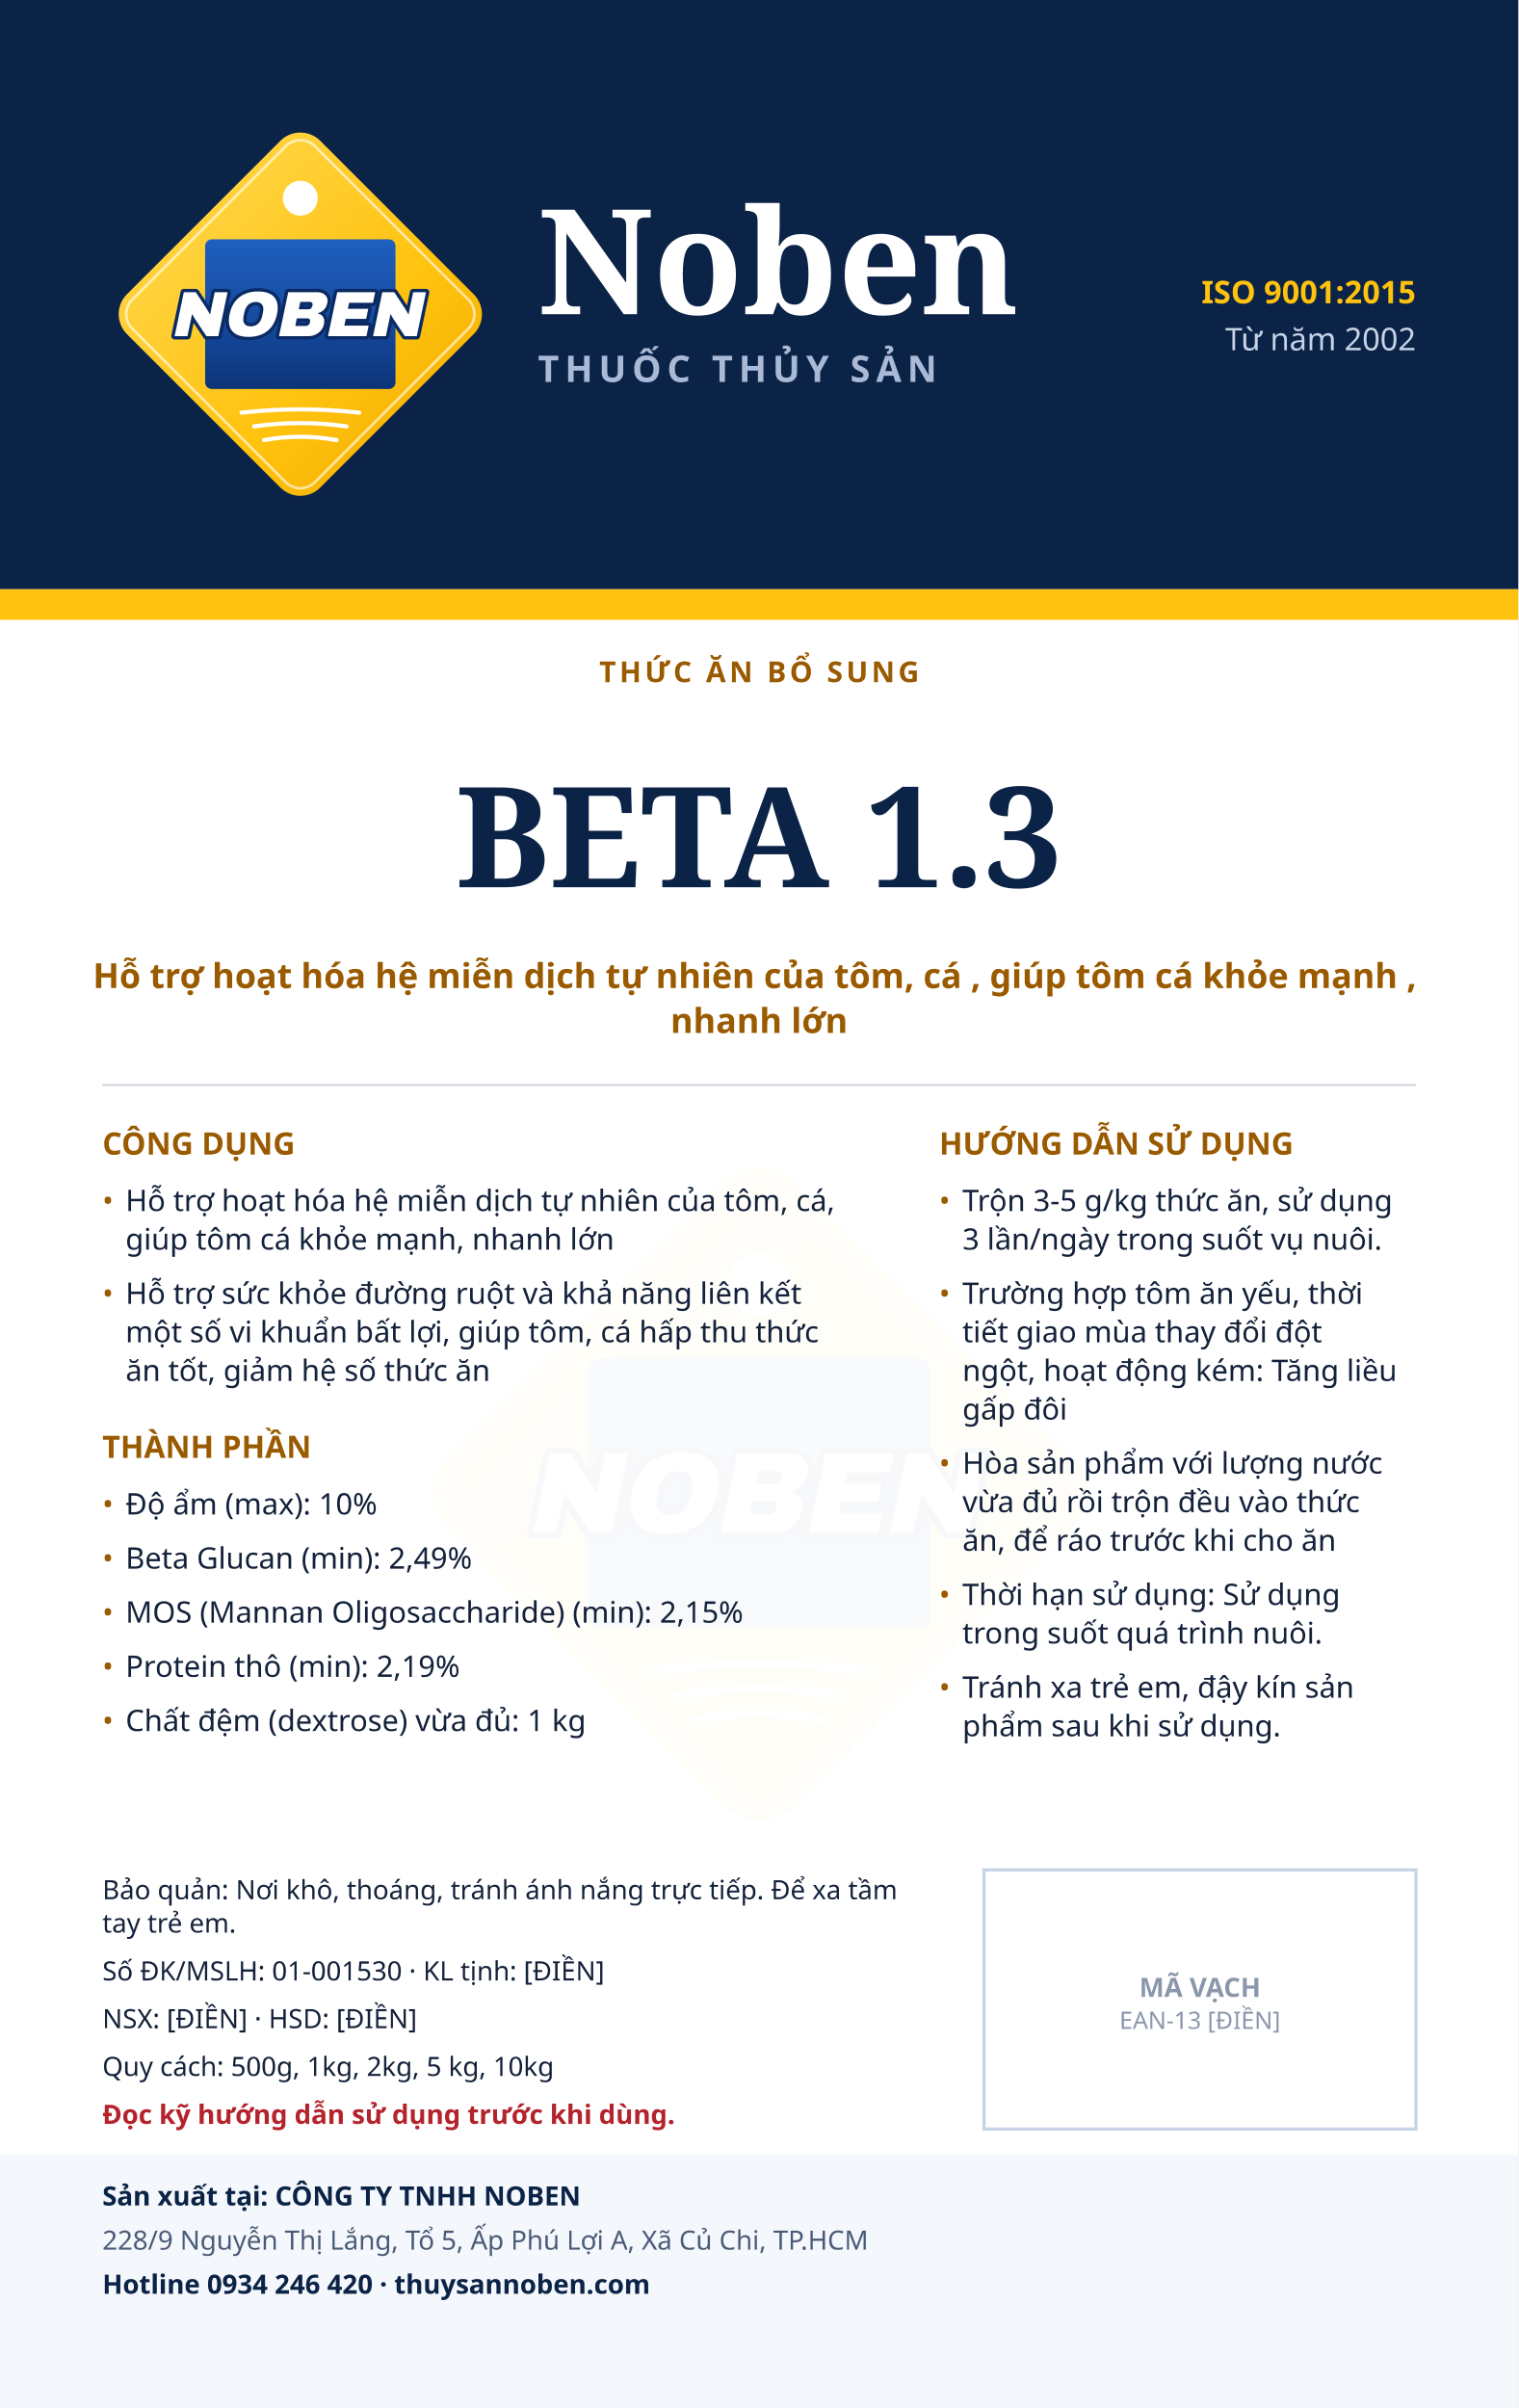
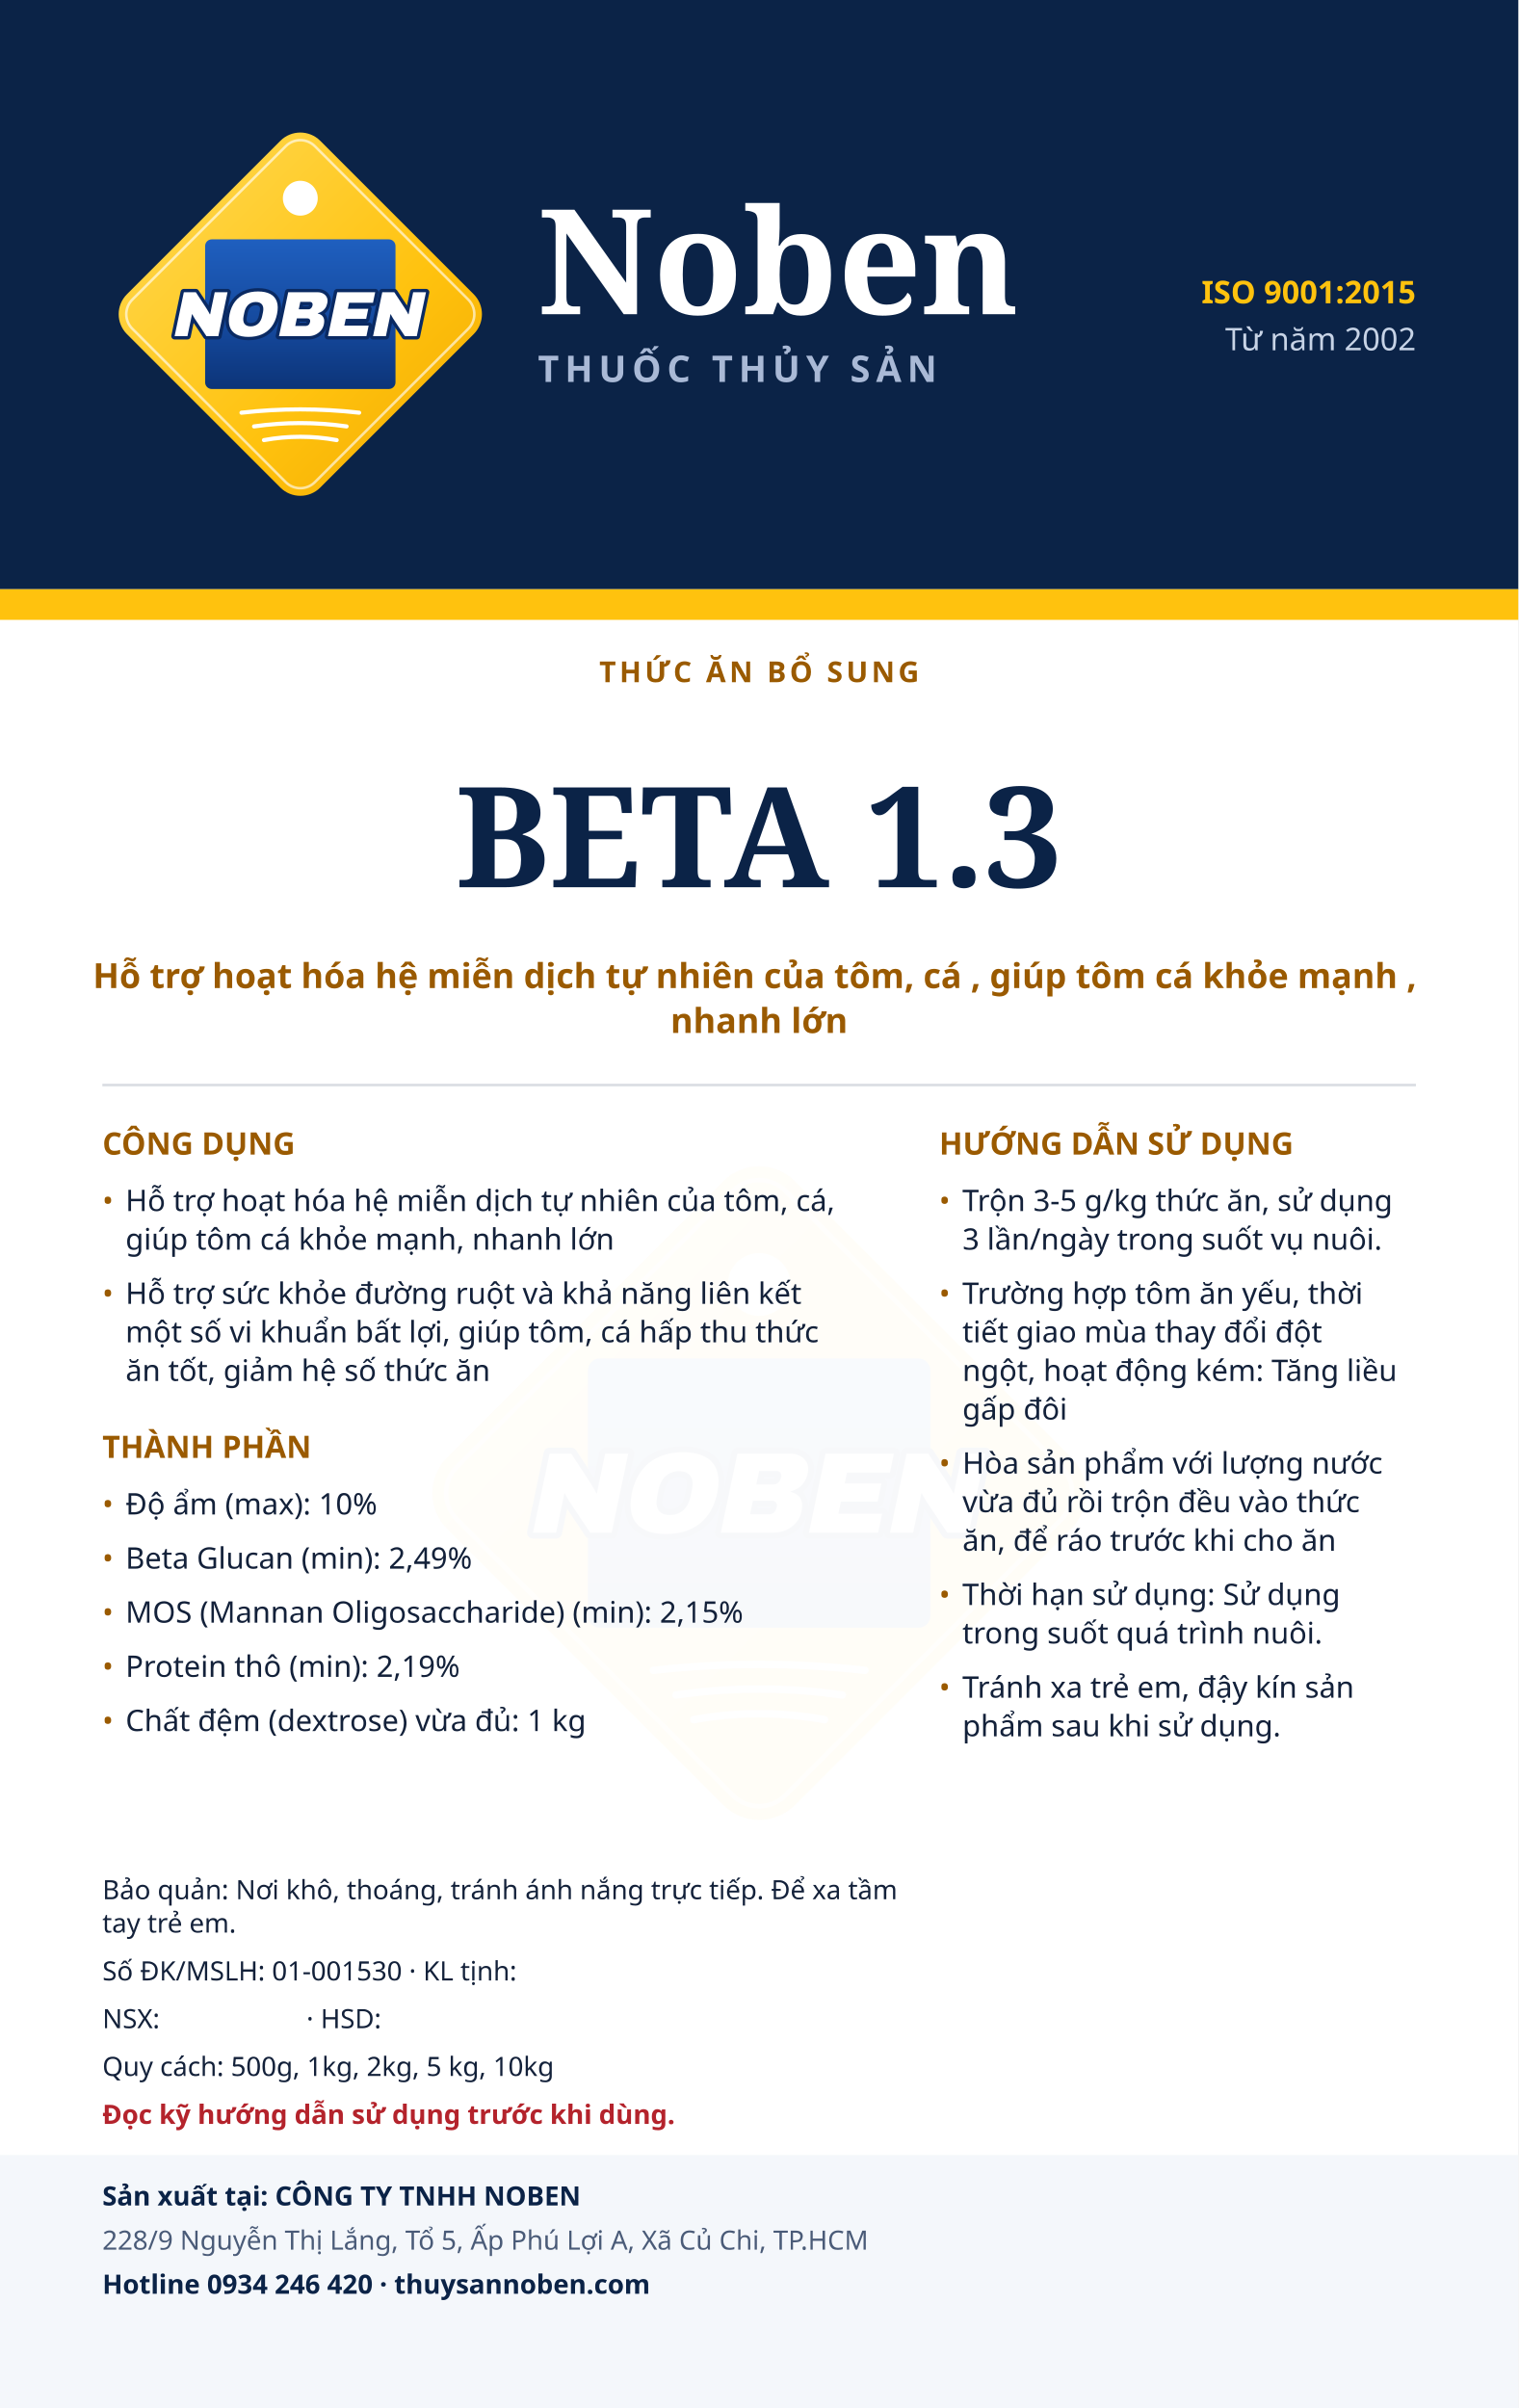
<svg xmlns="http://www.w3.org/2000/svg" xmlns:xlink="http://www.w3.org/1999/xlink" width="116mm" height="183.98mm" viewBox="-3 -3 116 183.98" data-trim="110 177.98" data-tran-le="3" data-an-toan="4.82">
  <defs>
    <clipPath id="nb-trang-giua">
      <rect x="0" y="44.36" width="110" height="117.29" />
    </clipPath>
  </defs>
  <g id="nen">
    <rect x="-3" y="-3" width="116" height="183.98" fill="#ffffff" />
    <rect x="-3" y="161.65" width="116" height="19.33" fill="#f4f7fb" />
    <g opacity="0.035" clip-path="url(#nb-trang-giua)">
      <use href="#nb-mark-art" xlink:href="#nb-mark-art" transform="translate(27.79 83.87) scale(0.10629)" />
    </g>
  </g>
  <g id="dai-thuong-hieu" data-khung="38.09 0 67.09 42.02">
    <rect x="-3" y="-3" width="116" height="45.02" fill="#0b2347" />
    <rect x="-3" y="42.02" width="116" height="2.34" fill="#ffc20e" />
    <text font-family="'Playfair Display ExtraBold', 'Playfair Display', serif" font-weight="800" font-size="11.18" fill="#ffffff" x="38.09" y="21.01">Noben</text>
    <text font-family="'Be Vietnam Pro SemiBold', 'Be Vietnam Pro', sans-serif" font-weight="600" font-size="2.79" fill="#a9b9d6" letter-spacing="0.45" x="38.09" y="26.18">THUỐC THỦY SẢN</text>
    <text font-family="'Be Vietnam Pro SemiBold', 'Be Vietnam Pro', sans-serif" font-weight="600" font-size="2.39" fill="#ffc20e" text-anchor="end" x="105.18" y="20.17">ISO 9001:2015</text>
    <text font-family="'Be Vietnam Pro', sans-serif" font-weight="400" font-size="2.39" fill="#c7d3e6" text-anchor="end" x="105.18" y="23.76">Từ năm 2002</text>
  </g>
  <g id="logo">
    <g transform="translate(4.82 5.88) scale(0.05908)">
      <g id="nb-mark-art">
        <defs>
          <linearGradient id="nb-g" x1="0" y1="0" x2="1" y2="1">
            <stop offset="0" stop-color="#ffdb57" />
            <stop offset=".618" stop-color="#ffc20e" />
            <stop offset="1" stop-color="#f2a900" />
          </linearGradient>
          <linearGradient id="nb-b" x1="0" y1="0" x2="0" y2="1">
            <stop offset="0" stop-color="#1f5fbf" />
            <stop offset=".618" stop-color="#14479a" />
            <stop offset="1" stop-color="#0c3478" />
          </linearGradient>
        </defs>
        <path d="M281.79 31.79 L480.21 230.21 A36.47 36.47 0 0 1 480.21 281.79 L281.79 480.21 A36.47 36.47 0 0 1 230.21 480.21 L31.79 281.79 A36.47 36.47 0 0 1 31.79 230.21 L230.21 31.79 A36.47 36.47 0 0 1 281.79 31.79 Z" fill="url(#nb-g)" />
        <path d="M274.83 38.76 L473.24 237.17 A26.62 26.62 0 0 1 473.24 274.83 L274.83 473.24 A26.62 26.62 0 0 1 237.17 473.24 L38.76 274.83 A26.62 26.62 0 0 1 38.76 237.17 L237.17 38.76 A26.62 26.62 0 0 1 274.83 38.76 Z" fill="none" stroke="#ffffff" stroke-opacity=".618" stroke-width="3.29" />
        <path d="M141.52 159.23 H370.48 A8.61 8.61 0 0 1 379.09 167.84 V344.16 A8.61 8.61 0 0 1 370.48 352.77 H141.52 A8.61 8.61 0 0 1 132.91 344.16 V167.84 A8.61 8.61 0 0 1 141.52 159.23 Z" fill="url(#nb-b)" />
        <circle cx="256" cy="106.02" r="22.54" fill="#ffffff" />
        <g transform="translate(93.46 284.39) scale(0.89704)">
          <g fill="none" stroke="#0a2a63" stroke-width="9.6" stroke-linejoin="round">
            <path transform="translate(-6.81 0)" d="M6.808 0.0 20.1 -63.296H37.396L52.312 -40.572Q52.947 -39.652 53.96 -37.904Q54.973 -36.156 56.022 -34.362Q57.071 -32.568 57.575 -31.464L58.074 -31.648Q58.523 -34.224 59.054 -36.754Q59.586 -39.284 59.856 -40.572L64.628 -63.296H83.12L69.828 0.0H52.624L35.765 -25.3Q34.587 -27.14 33.802 -28.658Q33.017 -30.176 32.295 -31.556L31.796 -31.372Q31.521 -29.624 31.154 -27.876Q30.787 -26.128 30.613 -25.3L25.3 0.0Z " />
            <path transform="translate(-7.2 0)" d="M113.676 1.104Q102.912 1.104 96.049 -2.576Q89.186 -6.256 86.674 -13.57Q84.162 -20.884 86.422 -31.648Q88.702 -42.504 94.276 -49.772Q99.85 -57.04 108.259 -60.72Q116.668 -64.4 127.432 -64.4Q138.288 -64.4 145.151 -60.72Q152.014 -57.04 154.536 -49.772Q157.058 -42.504 154.778 -31.648Q152.518 -20.884 146.934 -13.57Q141.35 -6.256 132.941 -2.576Q124.532 1.104 113.676 1.104ZM116.864 -14.076Q120.176 -14.076 122.928 -15.134Q125.68 -16.192 127.788 -18.124Q129.896 -20.056 131.294 -22.77Q132.692 -25.484 133.368 -28.704L134.604 -34.592Q135.281 -37.812 135.022 -40.526Q134.764 -43.24 133.468 -45.172Q132.172 -47.104 129.864 -48.162Q127.556 -49.22 124.244 -49.22Q120.932 -49.22 118.18 -48.162Q115.428 -47.104 113.366 -45.172Q111.304 -43.24 109.906 -40.526Q108.509 -37.812 107.832 -34.592L106.596 -28.704Q105.92 -25.484 106.178 -22.77Q106.436 -20.056 107.686 -18.124Q108.936 -16.192 111.244 -15.134Q113.552 -14.076 116.864 -14.076Z " />
            <path transform="translate(-7.59 0)" d="M158.08 0.0 171.372 -63.296H213.508Q218.292 -63.296 221.833 -61.318Q225.373 -59.34 227.031 -55.844Q228.689 -52.348 227.723 -47.748Q226.757 -43.148 224.667 -40.204Q222.577 -37.26 219.827 -35.558Q217.078 -33.856 214.052 -33.028L213.975 -32.66Q217.132 -31.924 219.469 -30.13Q221.807 -28.336 222.786 -25.116Q223.766 -21.896 222.704 -16.836Q221.641 -11.776 218.365 -8.004Q215.089 -4.232 210.504 -2.116Q205.92 0.0 200.768 0.0ZM181.503 -14.72H196.959Q199.075 -14.72 200.672 -16.192Q202.269 -17.664 202.888 -20.608Q203.177 -21.988 202.821 -23.138Q202.464 -24.288 201.542 -24.932Q200.619 -25.576 199.239 -25.576H183.783ZM186.526 -38.64H200.51Q201.982 -38.64 203.139 -39.33Q204.296 -40.02 205.165 -41.308Q206.033 -42.596 206.439 -44.528Q206.864 -46.552 205.783 -47.978Q204.703 -49.404 202.771 -49.404H188.787Z " />
            <path transform="translate(-7.8 0)" d="M228.932 0.0 242.224 -63.296H296.964L293.776 -48.116H259.368L257.533 -39.376H286.973L283.92 -24.84H254.48L252.452 -15.18H287.504L284.316 0.0Z " />
            <path transform="translate(-8 0)" d="M294.08 0.0 307.372 -63.296H324.668L339.584 -40.572Q340.219 -39.652 341.232 -37.904Q342.245 -36.156 343.294 -34.362Q344.343 -32.568 344.847 -31.464L345.346 -31.648Q345.795 -34.224 346.326 -36.754Q346.858 -39.284 347.128 -40.572L351.9 -63.296H370.392L357.1 0.0H339.896L323.037 -25.3Q321.859 -27.14 321.074 -28.658Q320.289 -30.176 319.567 -31.556L319.068 -31.372Q318.793 -29.624 318.426 -27.876Q318.059 -26.128 317.885 -25.3L312.572 0.0Z" />
          </g>
          <g fill="#ffffff">
            <path transform="translate(-6.81 0)" d="M6.808 0.0 20.1 -63.296H37.396L52.312 -40.572Q52.947 -39.652 53.96 -37.904Q54.973 -36.156 56.022 -34.362Q57.071 -32.568 57.575 -31.464L58.074 -31.648Q58.523 -34.224 59.054 -36.754Q59.586 -39.284 59.856 -40.572L64.628 -63.296H83.12L69.828 0.0H52.624L35.765 -25.3Q34.587 -27.14 33.802 -28.658Q33.017 -30.176 32.295 -31.556L31.796 -31.372Q31.521 -29.624 31.154 -27.876Q30.787 -26.128 30.613 -25.3L25.3 0.0Z " />
            <path transform="translate(-7.2 0)" d="M113.676 1.104Q102.912 1.104 96.049 -2.576Q89.186 -6.256 86.674 -13.57Q84.162 -20.884 86.422 -31.648Q88.702 -42.504 94.276 -49.772Q99.85 -57.04 108.259 -60.72Q116.668 -64.4 127.432 -64.4Q138.288 -64.4 145.151 -60.72Q152.014 -57.04 154.536 -49.772Q157.058 -42.504 154.778 -31.648Q152.518 -20.884 146.934 -13.57Q141.35 -6.256 132.941 -2.576Q124.532 1.104 113.676 1.104ZM116.864 -14.076Q120.176 -14.076 122.928 -15.134Q125.68 -16.192 127.788 -18.124Q129.896 -20.056 131.294 -22.77Q132.692 -25.484 133.368 -28.704L134.604 -34.592Q135.281 -37.812 135.022 -40.526Q134.764 -43.24 133.468 -45.172Q132.172 -47.104 129.864 -48.162Q127.556 -49.22 124.244 -49.22Q120.932 -49.22 118.18 -48.162Q115.428 -47.104 113.366 -45.172Q111.304 -43.24 109.906 -40.526Q108.509 -37.812 107.832 -34.592L106.596 -28.704Q105.92 -25.484 106.178 -22.77Q106.436 -20.056 107.686 -18.124Q108.936 -16.192 111.244 -15.134Q113.552 -14.076 116.864 -14.076Z " />
            <path transform="translate(-7.59 0)" d="M158.08 0.0 171.372 -63.296H213.508Q218.292 -63.296 221.833 -61.318Q225.373 -59.34 227.031 -55.844Q228.689 -52.348 227.723 -47.748Q226.757 -43.148 224.667 -40.204Q222.577 -37.26 219.827 -35.558Q217.078 -33.856 214.052 -33.028L213.975 -32.66Q217.132 -31.924 219.469 -30.13Q221.807 -28.336 222.786 -25.116Q223.766 -21.896 222.704 -16.836Q221.641 -11.776 218.365 -8.004Q215.089 -4.232 210.504 -2.116Q205.92 0.0 200.768 0.0ZM181.503 -14.72H196.959Q199.075 -14.72 200.672 -16.192Q202.269 -17.664 202.888 -20.608Q203.177 -21.988 202.821 -23.138Q202.464 -24.288 201.542 -24.932Q200.619 -25.576 199.239 -25.576H183.783ZM186.526 -38.64H200.51Q201.982 -38.64 203.139 -39.33Q204.296 -40.02 205.165 -41.308Q206.033 -42.596 206.439 -44.528Q206.864 -46.552 205.783 -47.978Q204.703 -49.404 202.771 -49.404H188.787Z " />
            <path transform="translate(-7.8 0)" d="M228.932 0.0 242.224 -63.296H296.964L293.776 -48.116H259.368L257.533 -39.376H286.973L283.92 -24.84H254.48L252.452 -15.18H287.504L284.316 0.0Z " />
            <path transform="translate(-8 0)" d="M294.08 0.0 307.372 -63.296H324.668L339.584 -40.572Q340.219 -39.652 341.232 -37.904Q342.245 -36.156 343.294 -34.362Q344.343 -32.568 344.847 -31.464L345.346 -31.648Q345.795 -34.224 346.326 -36.754Q346.858 -39.284 347.128 -40.572L351.9 -63.296H370.392L357.1 0.0H339.896L323.037 -25.3Q321.859 -27.14 321.074 -28.658Q320.289 -30.176 319.567 -31.556L319.068 -31.372Q318.793 -29.624 318.426 -27.876Q318.059 -26.128 317.885 -25.3L312.572 0.0Z" />
          </g>
        </g>
        <path d="M179.92 383.41 Q256 374.8 332.08 383.41 M196.19 401.13 Q256 392.52 315.81 401.13 M208.98 418.85 Q256 410.24 303.02 418.85" fill="none" stroke="#ffffff" stroke-width="5.32" stroke-linecap="round" />
      </g>
    </g>
  </g>
  <g id="ten-san-pham" data-khung="4.82 44.36 100.36 38.08">
    <text font-family="'Be Vietnam Pro SemiBold', 'Be Vietnam Pro', sans-serif" font-weight="600" font-size="2.2" fill="#9a5a00" text-anchor="middle" letter-spacing="0.26">
      <tspan x="55" y="49.12">THỨC ĂN BỔ SUNG</tspan>
    </text>
    <text font-family="'Playfair Display ExtraBold', 'Playfair Display', serif" font-weight="800" font-size="10.68" fill="#0b2347" text-anchor="middle">
      <tspan x="55" y="64.79">BETA 1.3</tspan>
    </text>
    <text font-family="'Be Vietnam Pro SemiBold', 'Be Vietnam Pro', sans-serif" font-weight="600" font-size="2.64" fill="#9a5a00" text-anchor="middle">
      <tspan x="55" y="72.49">Hỗ trợ hoạt hóa hệ miễn dịch tự nhiên của tôm, cá , giúp tôm cá khỏe mạnh ,</tspan>
      <tspan x="55" y="75.92">nhanh lớn</tspan>
    </text>
  </g>
  <g id="cong-dung" data-khung="4.82 82.44 58.95 20.68">
    <line x1="4.82" y1="79.9" x2="105.18" y2="79.9" stroke="#0b2347" stroke-opacity="0.15" stroke-width="0.2" />
    <text font-family="'Be Vietnam Pro SemiBold', 'Be Vietnam Pro', sans-serif" font-weight="600" font-size="2.36" fill="#9a5a00">
      <tspan x="4.82" y="85.21">CÔNG DỤNG</tspan>
    </text>
    <text font-family="'Be Vietnam Pro', sans-serif" font-weight="400" font-size="2.27" fill="#9a5a00" x="4.82" y="89.53">•</text>
    <text font-family="'Be Vietnam Pro', sans-serif" font-weight="400" font-size="2.27" fill="#13213a">
      <tspan x="6.59" y="89.53">Hỗ trợ hoạt hóa hệ miễn dịch tự nhiên của tôm, cá,</tspan>
      <tspan x="6.59" y="92.48">giúp tôm cá khỏe mạnh, nhanh lớn</tspan>
    </text>
    <text font-family="'Be Vietnam Pro', sans-serif" font-weight="400" font-size="2.27" fill="#9a5a00" x="4.82" y="96.62">•</text>
    <text font-family="'Be Vietnam Pro', sans-serif" font-weight="400" font-size="2.27" fill="#13213a">
      <tspan x="6.59" y="96.62">Hỗ trợ sức khỏe đường ruột và khả năng liên kết</tspan>
      <tspan x="6.59" y="99.56">một số vi khuẩn bất lợi, giúp tôm, cá hấp thu thức</tspan>
      <tspan x="6.59" y="102.51">ăn tốt, giảm hệ số thức ăn</tspan>
    </text>
  </g>
  <g id="huong-dan" data-khung="68.75 82.44 36.43 47.83">
    <text font-family="'Be Vietnam Pro SemiBold', 'Be Vietnam Pro', sans-serif" font-weight="600" font-size="2.36" fill="#9a5a00">
      <tspan x="68.75" y="85.21">HƯỚNG DẪN SỬ DỤNG</tspan>
    </text>
    <text font-family="'Be Vietnam Pro', sans-serif" font-weight="400" font-size="2.27" fill="#9a5a00" x="68.75" y="89.53">•</text>
    <text font-family="'Be Vietnam Pro', sans-serif" font-weight="400" font-size="2.27" fill="#13213a">
      <tspan x="70.53" y="89.53">Trộn 3-5 g/kg thức ăn, sử dụng</tspan>
      <tspan x="70.53" y="92.48">3 lần/ngày trong suốt vụ nuôi.</tspan>
    </text>
    <text font-family="'Be Vietnam Pro', sans-serif" font-weight="400" font-size="2.27" fill="#9a5a00" x="68.75" y="96.62">•</text>
    <text font-family="'Be Vietnam Pro', sans-serif" font-weight="400" font-size="2.27" fill="#13213a">
      <tspan x="70.53" y="96.62">Trường hợp tôm ăn yếu, thời</tspan>
      <tspan x="70.53" y="99.56">tiết giao mùa thay đổi đột</tspan>
      <tspan x="70.53" y="102.51">ngột, hoạt động kém: Tăng liều</tspan>
      <tspan x="70.53" y="105.46">gấp đôi</tspan>
    </text>
    <text font-family="'Be Vietnam Pro', sans-serif" font-weight="400" font-size="2.27" fill="#9a5a00" x="68.75" y="109.59">•</text>
    <text font-family="'Be Vietnam Pro', sans-serif" font-weight="400" font-size="2.27" fill="#13213a">
      <tspan x="70.53" y="109.59">Hòa sản phẩm với lượng nước</tspan>
      <tspan x="70.53" y="112.54">vừa đủ rồi trộn đều vào thức</tspan>
      <tspan x="70.53" y="115.49">ăn, để ráo trước khi cho ăn</tspan>
    </text>
    <text font-family="'Be Vietnam Pro', sans-serif" font-weight="400" font-size="2.27" fill="#9a5a00" x="68.75" y="119.63">•</text>
    <text font-family="'Be Vietnam Pro', sans-serif" font-weight="400" font-size="2.27" fill="#13213a">
      <tspan x="70.53" y="119.63">Thời hạn sử dụng: Sử dụng</tspan>
      <tspan x="70.53" y="122.57">trong suốt quá trình nuôi.</tspan>
    </text>
    <text font-family="'Be Vietnam Pro', sans-serif" font-weight="400" font-size="2.27" fill="#9a5a00" x="68.75" y="126.71">•</text>
    <text font-family="'Be Vietnam Pro', sans-serif" font-weight="400" font-size="2.27" fill="#13213a">
      <tspan x="70.53" y="126.71">Tránh xa trẻ em, đậy kín sản</tspan>
      <tspan x="70.53" y="129.66">phẩm sau khi sử dụng.</tspan>
    </text>
  </g>
  <g id="thanh-phan" data-khung="4.82 105.62 58.95 24.25">
    <text font-family="'Be Vietnam Pro SemiBold', 'Be Vietnam Pro', sans-serif" font-weight="600" font-size="2.36" fill="#9a5a00">
      <tspan x="4.82" y="108.39">THÀNH PHẦN</tspan>
    </text>
    <text font-family="'Be Vietnam Pro', sans-serif" font-weight="400" font-size="2.27" fill="#9a5a00" x="4.82" y="112.71">•</text>
    <text font-family="'Be Vietnam Pro', sans-serif" font-weight="400" font-size="2.27" fill="#13213a">
      <tspan x="6.59" y="112.71">Độ ẩm (max): 10%</tspan>
    </text>
    <text font-family="'Be Vietnam Pro', sans-serif" font-weight="400" font-size="2.27" fill="#9a5a00" x="4.82" y="116.85">•</text>
    <text font-family="'Be Vietnam Pro', sans-serif" font-weight="400" font-size="2.27" fill="#13213a">
      <tspan x="6.59" y="116.85">Beta Glucan (min): 2,49%</tspan>
    </text>
    <text font-family="'Be Vietnam Pro', sans-serif" font-weight="400" font-size="2.27" fill="#9a5a00" x="4.82" y="120.98">•</text>
    <text font-family="'Be Vietnam Pro', sans-serif" font-weight="400" font-size="2.27" fill="#13213a">
      <tspan x="6.59" y="120.98">MOS (Mannan Oligosaccharide) (min): 2,15%</tspan>
    </text>
    <text font-family="'Be Vietnam Pro', sans-serif" font-weight="400" font-size="2.27" fill="#9a5a00" x="4.82" y="125.12">•</text>
    <text font-family="'Be Vietnam Pro', sans-serif" font-weight="400" font-size="2.27" fill="#13213a">
      <tspan x="6.59" y="125.12">Protein thô (min): 2,19%</tspan>
    </text>
    <text font-family="'Be Vietnam Pro', sans-serif" font-weight="400" font-size="2.27" fill="#9a5a00" x="4.82" y="129.26">•</text>
    <text font-family="'Be Vietnam Pro', sans-serif" font-weight="400" font-size="2.27" fill="#13213a">
      <tspan x="6.59" y="129.26">Chất đệm (dextrose) vừa đủ: 1 kg</tspan>
    </text>
  </g>
  <g id="phap-ly" data-khung="4.82 139.72 100.36 33.44">
    <text font-family="'Be Vietnam Pro', sans-serif" font-weight="400" font-size="2.03" fill="#13213a">
      <tspan x="4.82" y="142.11">Bảo quản: Nơi khô, thoáng, tránh ánh nắng trực tiếp. Để xa tầm</tspan>
      <tspan x="4.82" y="144.66">tay trẻ em.</tspan>
    </text>
    <text font-family="'Be Vietnam Pro', sans-serif" font-weight="400" font-size="2.03" fill="#13213a">
-       <tspan x="4.82" y="148.31">Số ĐK/MSLH: 01-001530 · KL tịnh: [ĐIỀN]</tspan>
+       <tspan x="4.82" y="148.31">Số ĐK/MSLH: 01-001530 · KL tịnh:</tspan>
    </text>
    <text font-family="'Be Vietnam Pro', sans-serif" font-weight="400" font-size="2.03" fill="#13213a">
-       <tspan x="4.82" y="151.96">NSX: [ĐIỀN] · HSD: [ĐIỀN]</tspan>
+       <tspan x="4.82" y="151.96">NSX:       · HSD:</tspan>
    </text>
    <text font-family="'Be Vietnam Pro', sans-serif" font-weight="400" font-size="2.03" fill="#13213a">
      <tspan x="4.82" y="155.61">Quy cách: 500g, 1kg, 2kg, 5 kg, 10kg</tspan>
    </text>
    <text font-family="'Be Vietnam Pro SemiBold', 'Be Vietnam Pro', sans-serif" font-weight="600" font-size="2.03" fill="#b4232c">
      <tspan x="4.82" y="159.27">Đọc kỹ hướng dẫn sử dụng trước khi dùng.</tspan>
    </text>
    <text font-family="'Be Vietnam Pro SemiBold', 'Be Vietnam Pro', sans-serif" font-weight="600" font-size="2.03" fill="#0b2347">
      <tspan x="4.82" y="165.51">Sản xuất tại: CÔNG TY TNHH NOBEN</tspan>
    </text>
    <text font-family="'Be Vietnam Pro', sans-serif" font-weight="400" font-size="2.03" fill="#4a5b78">
      <tspan x="4.82" y="168.88">228/9 Nguyễn Thị Lắng, Tổ 5, Ấp Phú Lợi A, Xã Củ Chi, TP.HCM</tspan>
    </text>
    <text font-family="'Be Vietnam Pro SemiBold', 'Be Vietnam Pro', sans-serif" font-weight="600" font-size="2.03" fill="#0b2347">
      <tspan x="4.82" y="172.25">Hotline 0934 246 420 · thuysannoben.com</tspan>
    </text>
  </g>
  <g id="ma-vach" data-khung="72.18 139.87 33 19.8">
-     <rect x="72.18" y="139.87" width="33" height="19.8" fill="#ffffff" stroke="#c7d3e6" stroke-width="0.25" />
-     <text font-family="'Be Vietnam Pro SemiBold', 'Be Vietnam Pro', sans-serif" font-weight="600" font-size="2.03" fill="#8a97ab" text-anchor="middle" x="88.68" y="149.57">MÃ VẠCH</text>
-     <text font-family="'Be Vietnam Pro', sans-serif" font-weight="400" font-size="1.83" fill="#8a97ab" text-anchor="middle" x="88.68" y="152.01">EAN-13 [ĐIỀN]</text>
-   </g>
+ </g>
  <g id="vung-an-toan" display="none">
    <rect x="-3" y="-3" width="116" height="183.98" fill="none" stroke="#e6007e" stroke-width="0.2" />
    <rect x="0" y="0" width="110" height="177.98" fill="none" stroke="#00a0e9" stroke-width="0.25" />
    <rect x="4.82" y="4.82" width="100.36" height="168.34" fill="none" stroke="#2fb34a" stroke-width="0.2" stroke-dasharray="1 1" />
    <line x1="0" y1="110" x2="110" y2="110" stroke="#ffc20e" stroke-width="0.2" stroke-dasharray="2 1" />
  </g>
</svg>
